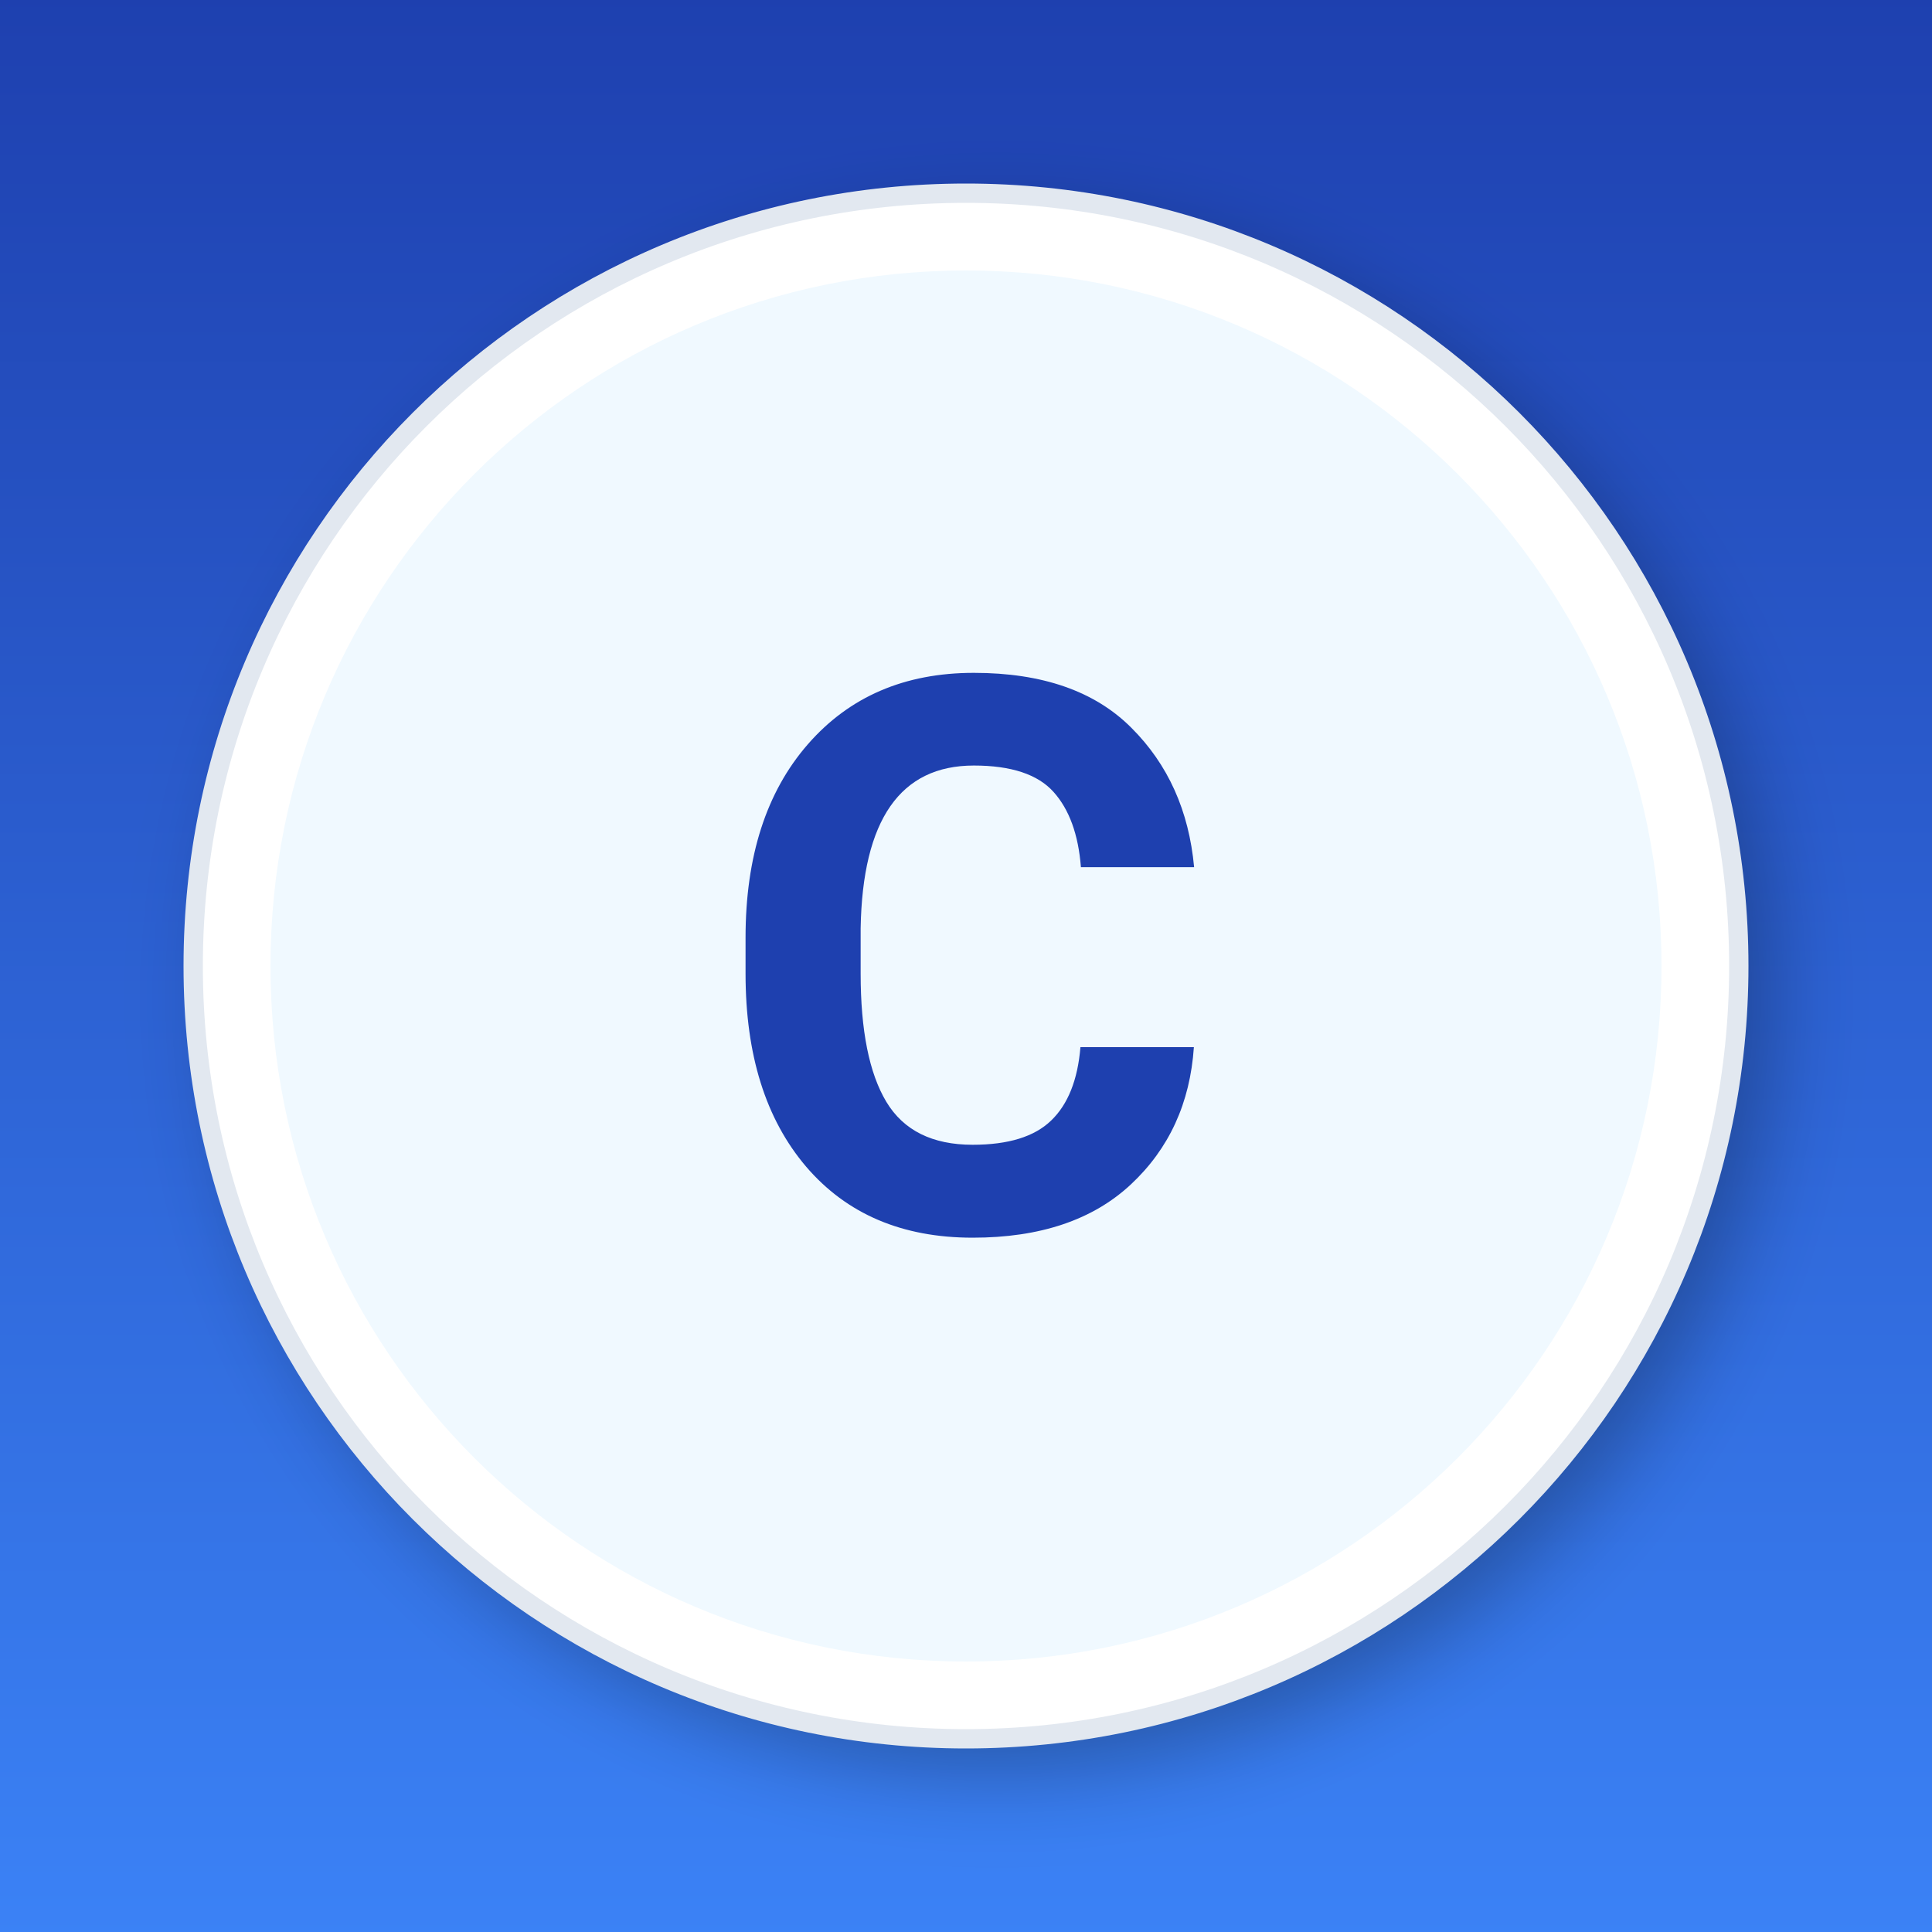
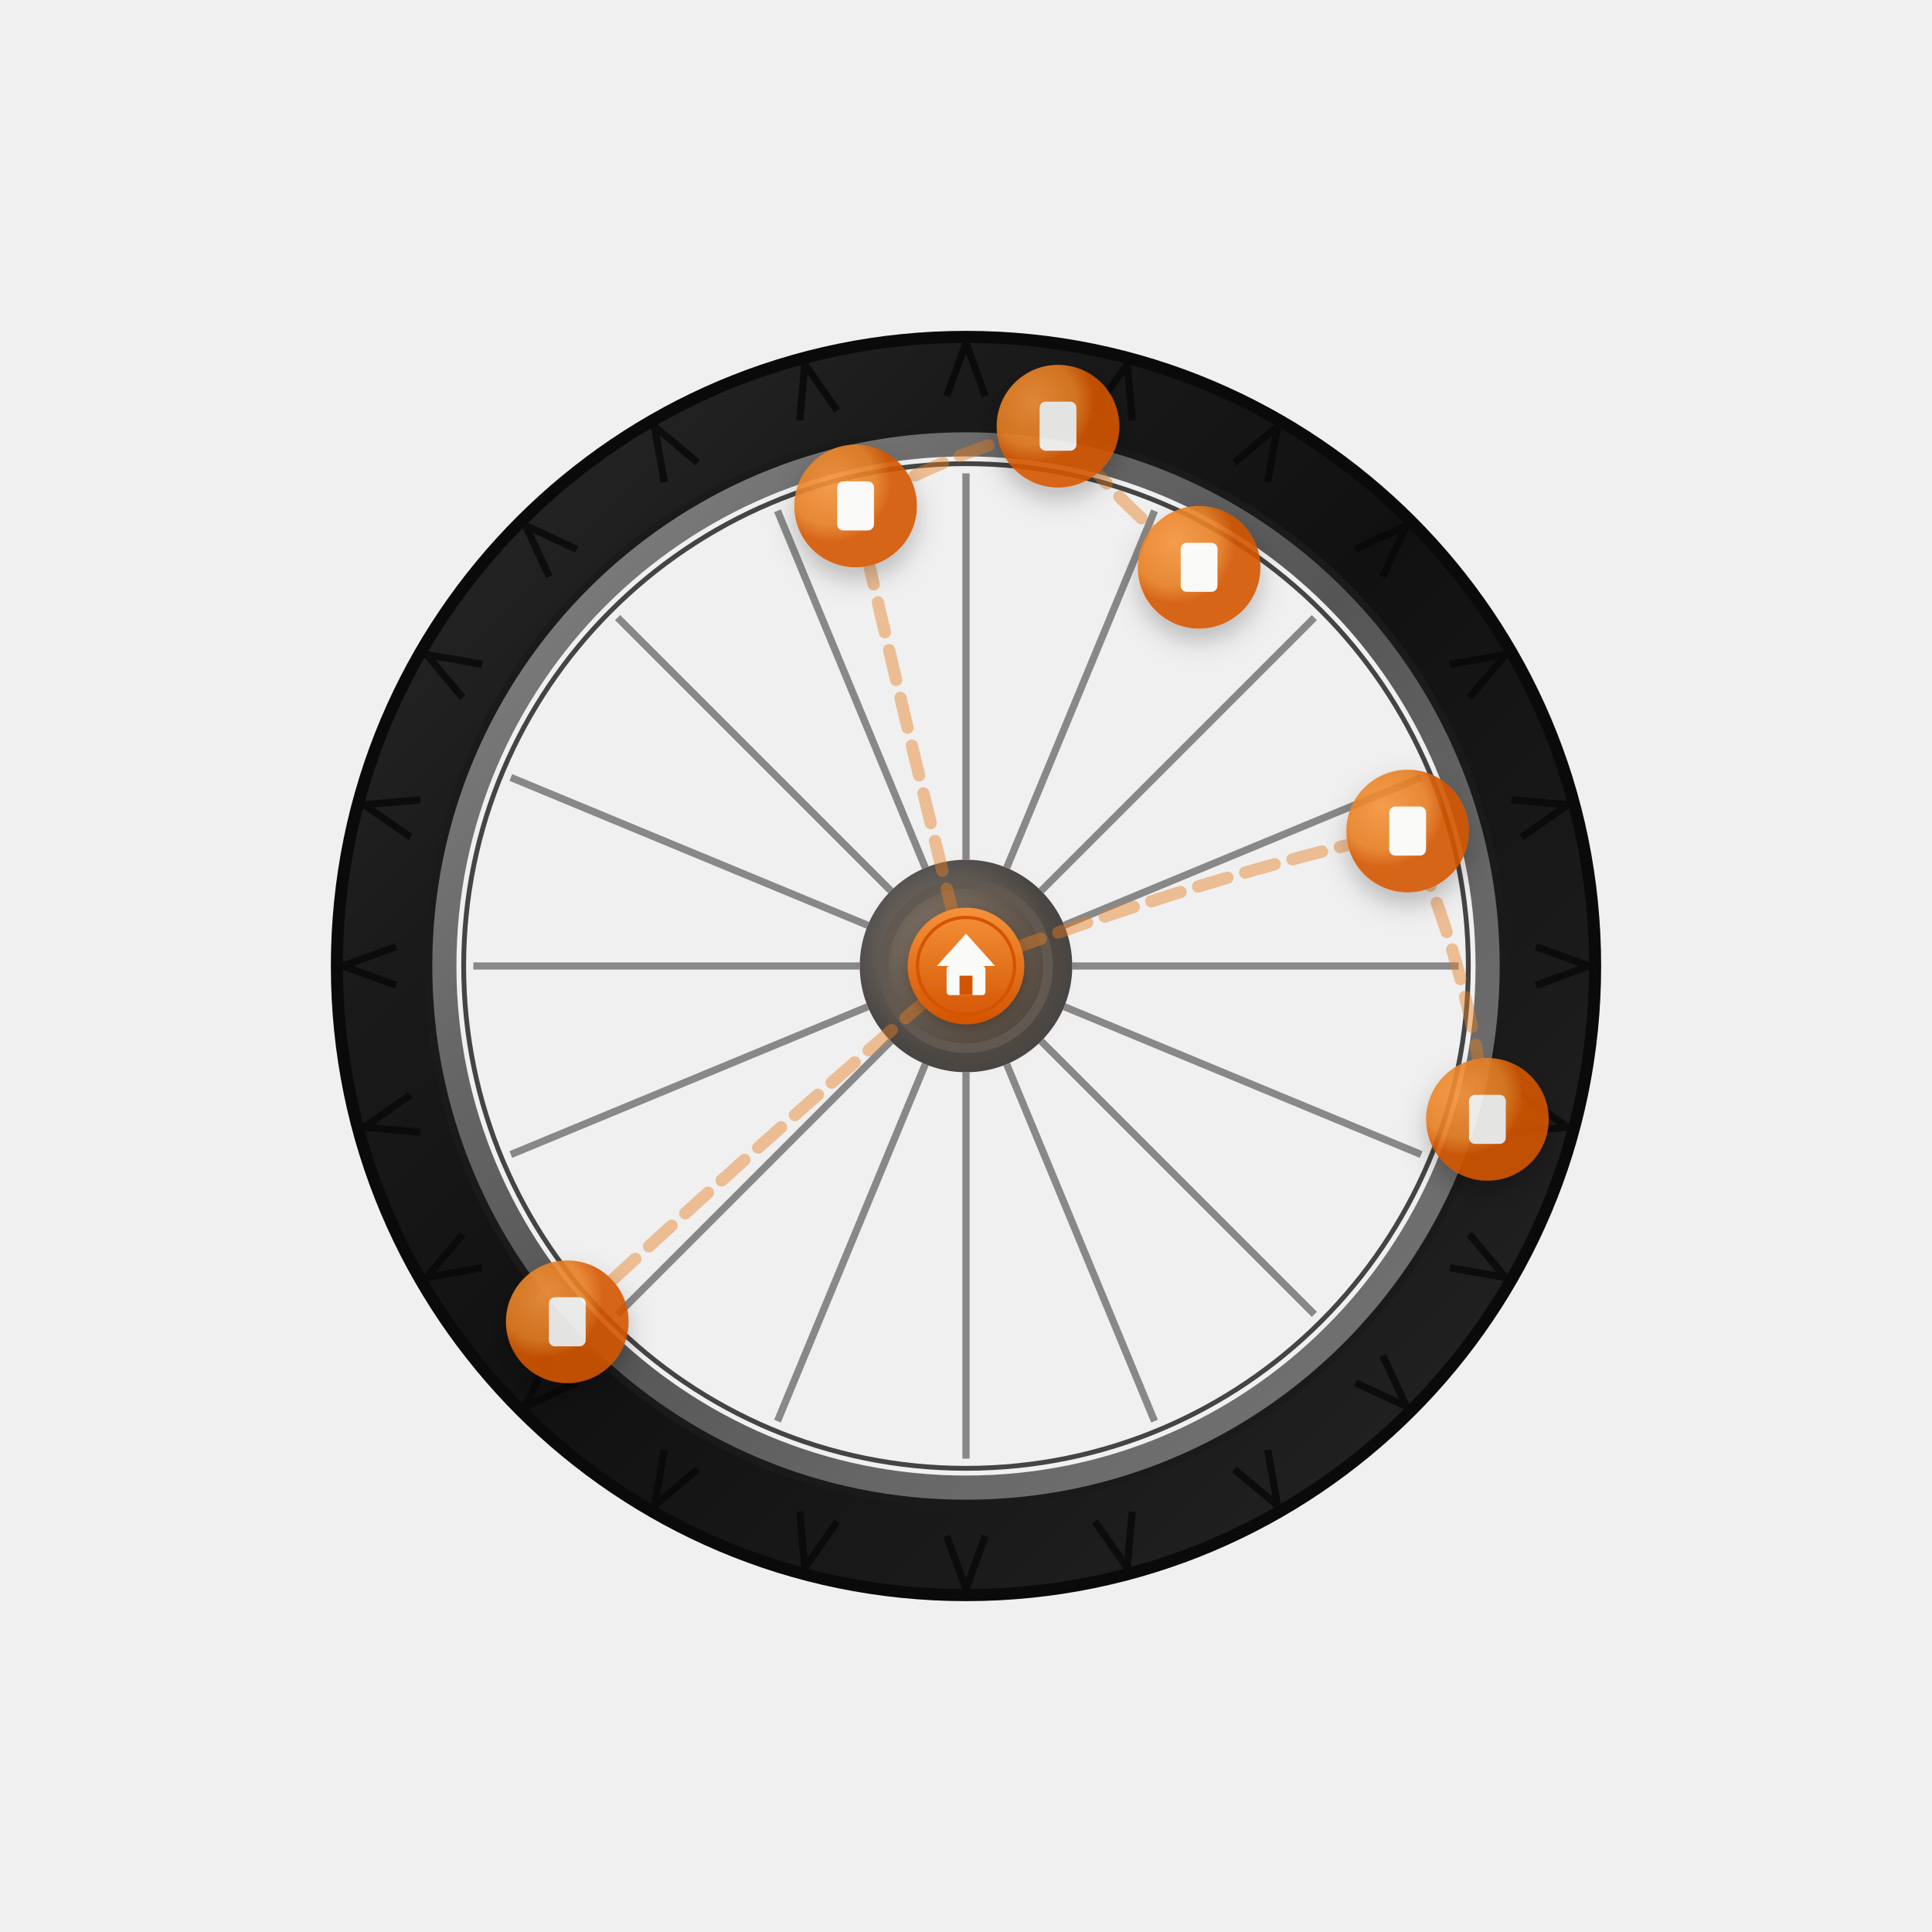
- <svg xmlns="http://www.w3.org/2000/svg" width="128" height="128" viewBox="0 0 128 128">
+ <svg xmlns="http://www.w3.org/2000/svg" viewBox="0 0 400 400">
  <defs>
-     <linearGradient id="bgGradient" x1="0%" y1="0%" x2="0%" y2="100%">
-       <stop offset="0%" style="stop-color:#1e40af;stop-opacity:1" />
-       <stop offset="100%" style="stop-color:#3b82f6;stop-opacity:1" />
+     <linearGradient id="tireGradient" x1="0%" y1="0%" x2="100%" y2="100%">
+       <stop offset="0%" stop-color="#2a2a2a" />
+       <stop offset="25%" stop-color="#1a1a1a" />
+       <stop offset="50%" stop-color="#111" />
+       <stop offset="75%" stop-color="#1a1a1a" />
+       <stop offset="100%" stop-color="#252525" />
+     </linearGradient>
+     <linearGradient id="rimGradient" x1="0%" y1="0%" x2="100%" y2="100%">
+       <stop offset="0%" stop-color="#888" />
+       <stop offset="30%" stop-color="#666" />
+       <stop offset="50%" stop-color="#555" />
+       <stop offset="70%" stop-color="#666" />
+       <stop offset="100%" stop-color="#777" />
+     </linearGradient>
+     <radialGradient id="hubGradient" cx="40%" cy="40%">
+       <stop offset="0%" stop-color="#777" />
+       <stop offset="100%" stop-color="#444" />
+     </radialGradient>
+     <radialGradient id="markerGradient" cx="30%" cy="30%">
+       <stop offset="0%" stop-color="#F5923A" />
+       <stop offset="70%" stop-color="#E67E22" />
+       <stop offset="100%" stop-color="#D35400" />
+     </radialGradient>
+     <filter id="markerShadow" x="-50%" y="-50%" width="200%" height="200%">
+       <feDropShadow dx="0" dy="2" stdDeviation="2" flood-color="#000" flood-opacity="0.25" />
+     </filter>
+     <radialGradient id="homeGlow" cx="50%" cy="50%">
+       <stop offset="0%" stop-color="#E67E22" stop-opacity="0.3" />
+       <stop offset="100%" stop-color="#E67E22" stop-opacity="0" />
+     </radialGradient>
+     <linearGradient id="homeGradient" x1="0%" y1="0%" x2="0%" y2="100%">
+       <stop offset="0%" stop-color="#F5923A" />
+       <stop offset="100%" stop-color="#D35400" />
    </linearGradient>
    <filter id="shadow" x="-50%" y="-50%" width="200%" height="200%">
-       <feDropShadow dx="2" dy="2" stdDeviation="3" flood-opacity="0.3" />
+       <feDropShadow dx="0" dy="1" stdDeviation="2" flood-color="#000" flood-opacity="0.3" />
    </filter>
  </defs>
-   <rect width="128" height="128" fill="url(#bgGradient)" />
-   <circle cx="64" cy="64" r="51.2" fill="white" filter="url(#shadow)" />
-   <circle cx="64" cy="64" r="46.08" fill="#f0f9ff" />
-   <text x="64" y="64" font-family="-apple-system, BlinkMacSystemFont, 'Segoe UI', Roboto, sans-serif" font-size="51.2" font-weight="bold" fill="#1e40af" text-anchor="middle" dominant-baseline="central">C</text>
-   <circle cx="64" cy="64" r="51.2" fill="none" stroke="#e2e8f0" stroke-width="1.28" />
+   <g id="wheel-layer">
+     <g transform="translate(200,200)">
+       <circle r="130" fill="none" stroke="#0a0a0a" stroke-width="3" />
+       <circle r="120" fill="none" stroke="url(#tireGradient)" stroke-width="18" />
+       <g stroke="#080808" stroke-width="1.5" fill="none" opacity="0.8">
+         <path d="M0,-129 L-4,-118 M0,-129 L4,-118" transform="rotate(0)" />
+         <path d="M0,-129 L-4,-118 M0,-129 L4,-118" transform="rotate(15)" />
+         <path d="M0,-129 L-4,-118 M0,-129 L4,-118" transform="rotate(30)" />
+         <path d="M0,-129 L-4,-118 M0,-129 L4,-118" transform="rotate(45)" />
+         <path d="M0,-129 L-4,-118 M0,-129 L4,-118" transform="rotate(60)" />
+         <path d="M0,-129 L-4,-118 M0,-129 L4,-118" transform="rotate(75)" />
+         <path d="M0,-129 L-4,-118 M0,-129 L4,-118" transform="rotate(90)" />
+         <path d="M0,-129 L-4,-118 M0,-129 L4,-118" transform="rotate(105)" />
+         <path d="M0,-129 L-4,-118 M0,-129 L4,-118" transform="rotate(120)" />
+         <path d="M0,-129 L-4,-118 M0,-129 L4,-118" transform="rotate(135)" />
+         <path d="M0,-129 L-4,-118 M0,-129 L4,-118" transform="rotate(150)" />
+         <path d="M0,-129 L-4,-118 M0,-129 L4,-118" transform="rotate(165)" />
+         <path d="M0,-129 L-4,-118 M0,-129 L4,-118" transform="rotate(180)" />
+         <path d="M0,-129 L-4,-118 M0,-129 L4,-118" transform="rotate(195)" />
+         <path d="M0,-129 L-4,-118 M0,-129 L4,-118" transform="rotate(210)" />
+         <path d="M0,-129 L-4,-118 M0,-129 L4,-118" transform="rotate(225)" />
+         <path d="M0,-129 L-4,-118 M0,-129 L4,-118" transform="rotate(240)" />
+         <path d="M0,-129 L-4,-118 M0,-129 L4,-118" transform="rotate(255)" />
+         <path d="M0,-129 L-4,-118 M0,-129 L4,-118" transform="rotate(270)" />
+         <path d="M0,-129 L-4,-118 M0,-129 L4,-118" transform="rotate(285)" />
+         <path d="M0,-129 L-4,-118 M0,-129 L4,-118" transform="rotate(300)" />
+         <path d="M0,-129 L-4,-118 M0,-129 L4,-118" transform="rotate(315)" />
+         <path d="M0,-129 L-4,-118 M0,-129 L4,-118" transform="rotate(330)" />
+         <path d="M0,-129 L-4,-118 M0,-129 L4,-118" transform="rotate(345)" />
+       </g>
+       <circle r="111" fill="none" stroke="#1a1a1a" stroke-width="2" />
+       <circle r="108" fill="none" stroke="url(#rimGradient)" stroke-width="5" />
+       <circle r="104" fill="none" stroke="#444" stroke-width="1" />
+       <g stroke="#888" stroke-width="1.5">
+         <line x1="0" y1="-22" x2="0" y2="-102" transform="rotate(0)" />
+         <line x1="0" y1="-22" x2="0" y2="-102" transform="rotate(22.5)" />
+         <line x1="0" y1="-22" x2="0" y2="-102" transform="rotate(45)" />
+         <line x1="0" y1="-22" x2="0" y2="-102" transform="rotate(67.5)" />
+         <line x1="0" y1="-22" x2="0" y2="-102" transform="rotate(90)" />
+         <line x1="0" y1="-22" x2="0" y2="-102" transform="rotate(112.5)" />
+         <line x1="0" y1="-22" x2="0" y2="-102" transform="rotate(135)" />
+         <line x1="0" y1="-22" x2="0" y2="-102" transform="rotate(157.5)" />
+         <line x1="0" y1="-22" x2="0" y2="-102" transform="rotate(180)" />
+         <line x1="0" y1="-22" x2="0" y2="-102" transform="rotate(202.5)" />
+         <line x1="0" y1="-22" x2="0" y2="-102" transform="rotate(225)" />
+         <line x1="0" y1="-22" x2="0" y2="-102" transform="rotate(247.5)" />
+         <line x1="0" y1="-22" x2="0" y2="-102" transform="rotate(270)" />
+         <line x1="0" y1="-22" x2="0" y2="-102" transform="rotate(292.5)" />
+         <line x1="0" y1="-22" x2="0" y2="-102" transform="rotate(315)" />
+         <line x1="0" y1="-22" x2="0" y2="-102" transform="rotate(337.5)" />
+       </g>
+       <circle r="22" fill="url(#hubGradient)" />
+       <circle r="17" fill="none" stroke="#555" stroke-width="2" />
+       <circle r="6" fill="#333" />
+     </g>
+   </g>
+   <g id="markers-layer" transform="translate(200,200) scale(1.27) translate(-200,-200)" opacity="0.9">
+     <g transform="translate(200,200)">
+       <path d="M 0,0 Q -10,-40 -18,-75 Q 0,-85 15,-88 Q 25,-75 38,-65" fill="none" stroke="#E67E22" stroke-width="2" stroke-dasharray="5,3" stroke-linecap="round" opacity="0.5" />
+       <g transform="translate(-18,-75)">
+         <circle r="10" fill="url(#markerGradient)" filter="url(#markerShadow)" />
+         <rect x="-3" y="-4" width="6" height="8" rx="1" fill="#FAFAF8" />
+       </g>
+       <g transform="translate(15,-88)">
+         <circle r="10" fill="url(#markerGradient)" filter="url(#markerShadow)" />
+         <rect x="-3" y="-4" width="6" height="8" rx="1" fill="#FAFAF8" />
+       </g>
+       <g transform="translate(38,-65)">
+         <circle r="10" fill="url(#markerGradient)" filter="url(#markerShadow)" />
+         <rect x="-3" y="-4" width="6" height="8" rx="1" fill="#FAFAF8" />
+       </g>
+       <path d="M 0,0 Q 40,-15 72,-22 Q 82,0 85,25" fill="none" stroke="#E67E22" stroke-width="2" stroke-dasharray="5,3" stroke-linecap="round" opacity="0.5" />
+       <g transform="translate(72,-22)">
+         <circle r="10" fill="url(#markerGradient)" filter="url(#markerShadow)" />
+         <rect x="-3" y="-4" width="6" height="8" rx="1" fill="#FAFAF8" />
+       </g>
+       <g transform="translate(85,25)">
+         <circle r="10" fill="url(#markerGradient)" filter="url(#markerShadow)" />
+         <rect x="-3" y="-4" width="6" height="8" rx="1" fill="#FAFAF8" />
+       </g>
+       <path d="M 0,0 Q -35,30 -65,58" fill="none" stroke="#E67E22" stroke-width="2" stroke-dasharray="5,3" stroke-linecap="round" opacity="0.5" />
+       <g transform="translate(-65,58)">
+         <circle r="10" fill="url(#markerGradient)" filter="url(#markerShadow)" />
+         <rect x="-3" y="-4" width="6" height="8" rx="1" fill="#FAFAF8" />
+       </g>
+     </g>
+   </g>
+   <g id="home-layer" transform="translate(200,200) scale(0.67) translate(-200,-200)">
+     <g transform="translate(200,200)">
+       <circle r="35" fill="url(#homeGlow)" />
+       <circle r="18" fill="url(#homeGradient)" filter="url(#shadow)" />
+       <circle r="15" fill="none" stroke="#D35400" stroke-width="1" />
+       <g fill="#FAFAF8">
+         <path d="M 0,-10 L 9,0 L -9,0 Z" />
+         <rect x="-6" y="0" width="12" height="9" rx="1" />
+         <rect x="-2" y="3" width="4" height="6" fill="#D35400" />
+       </g>
+     </g>
+   </g>
</svg>
